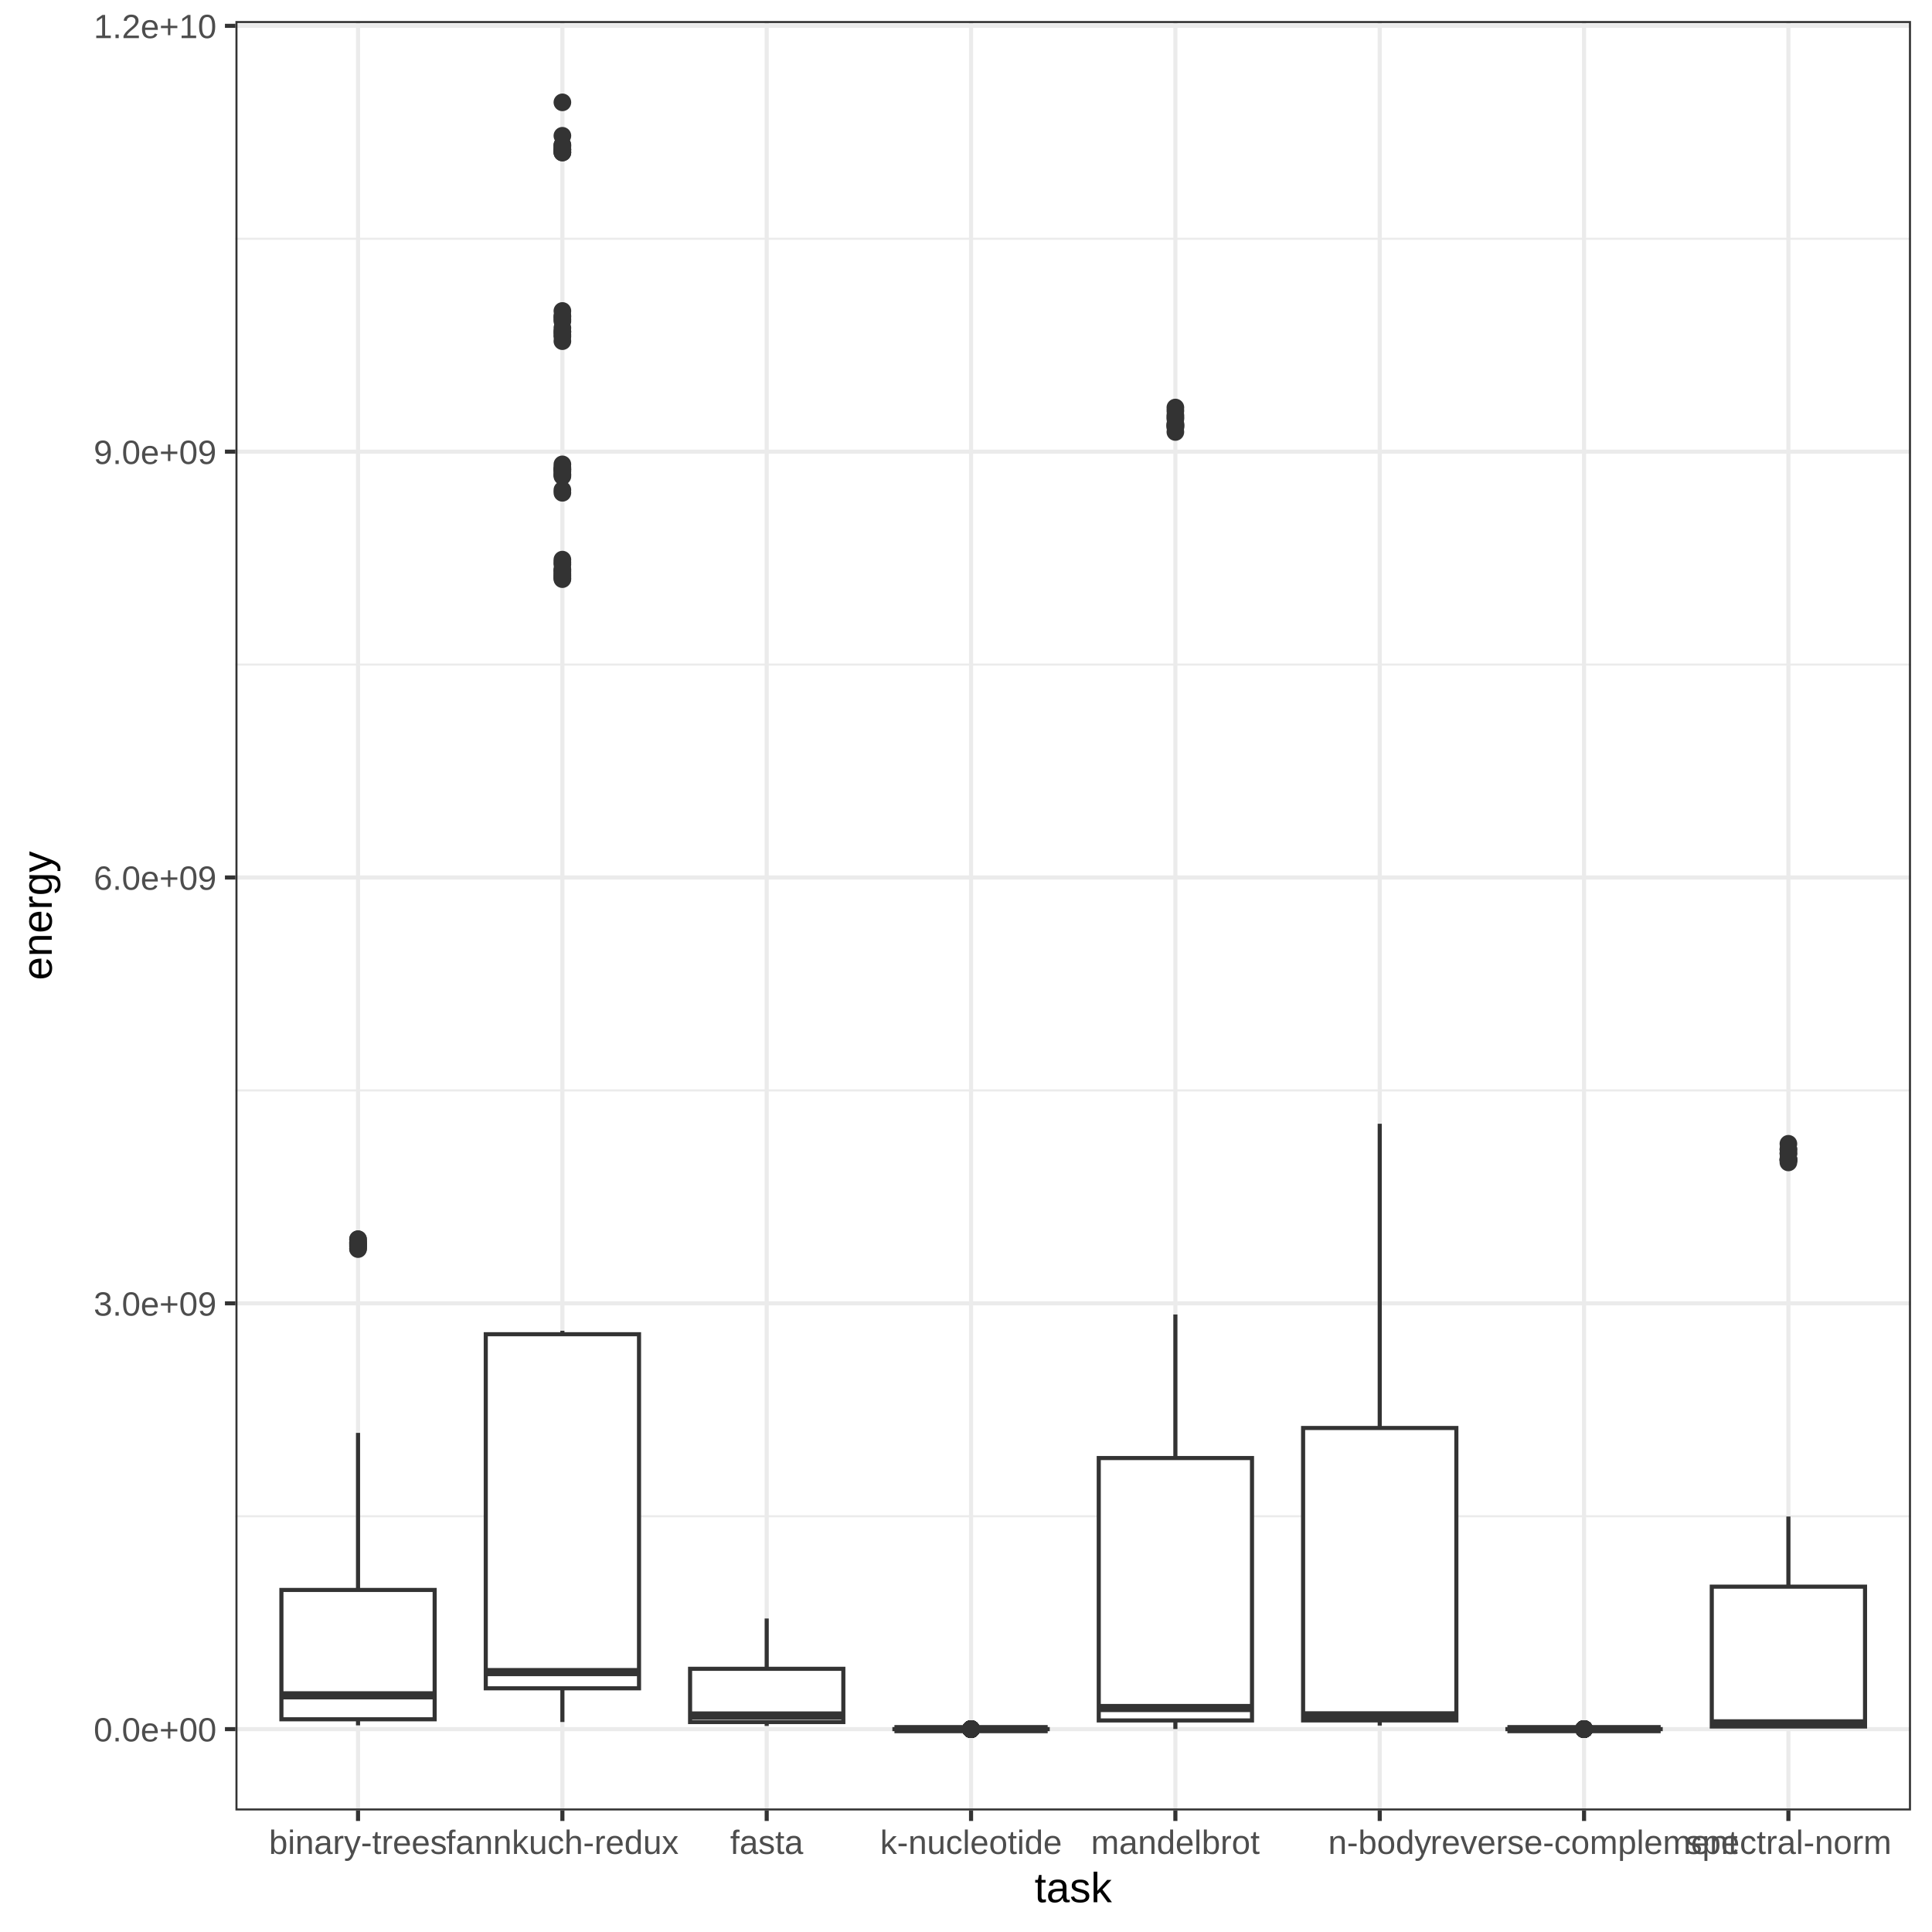
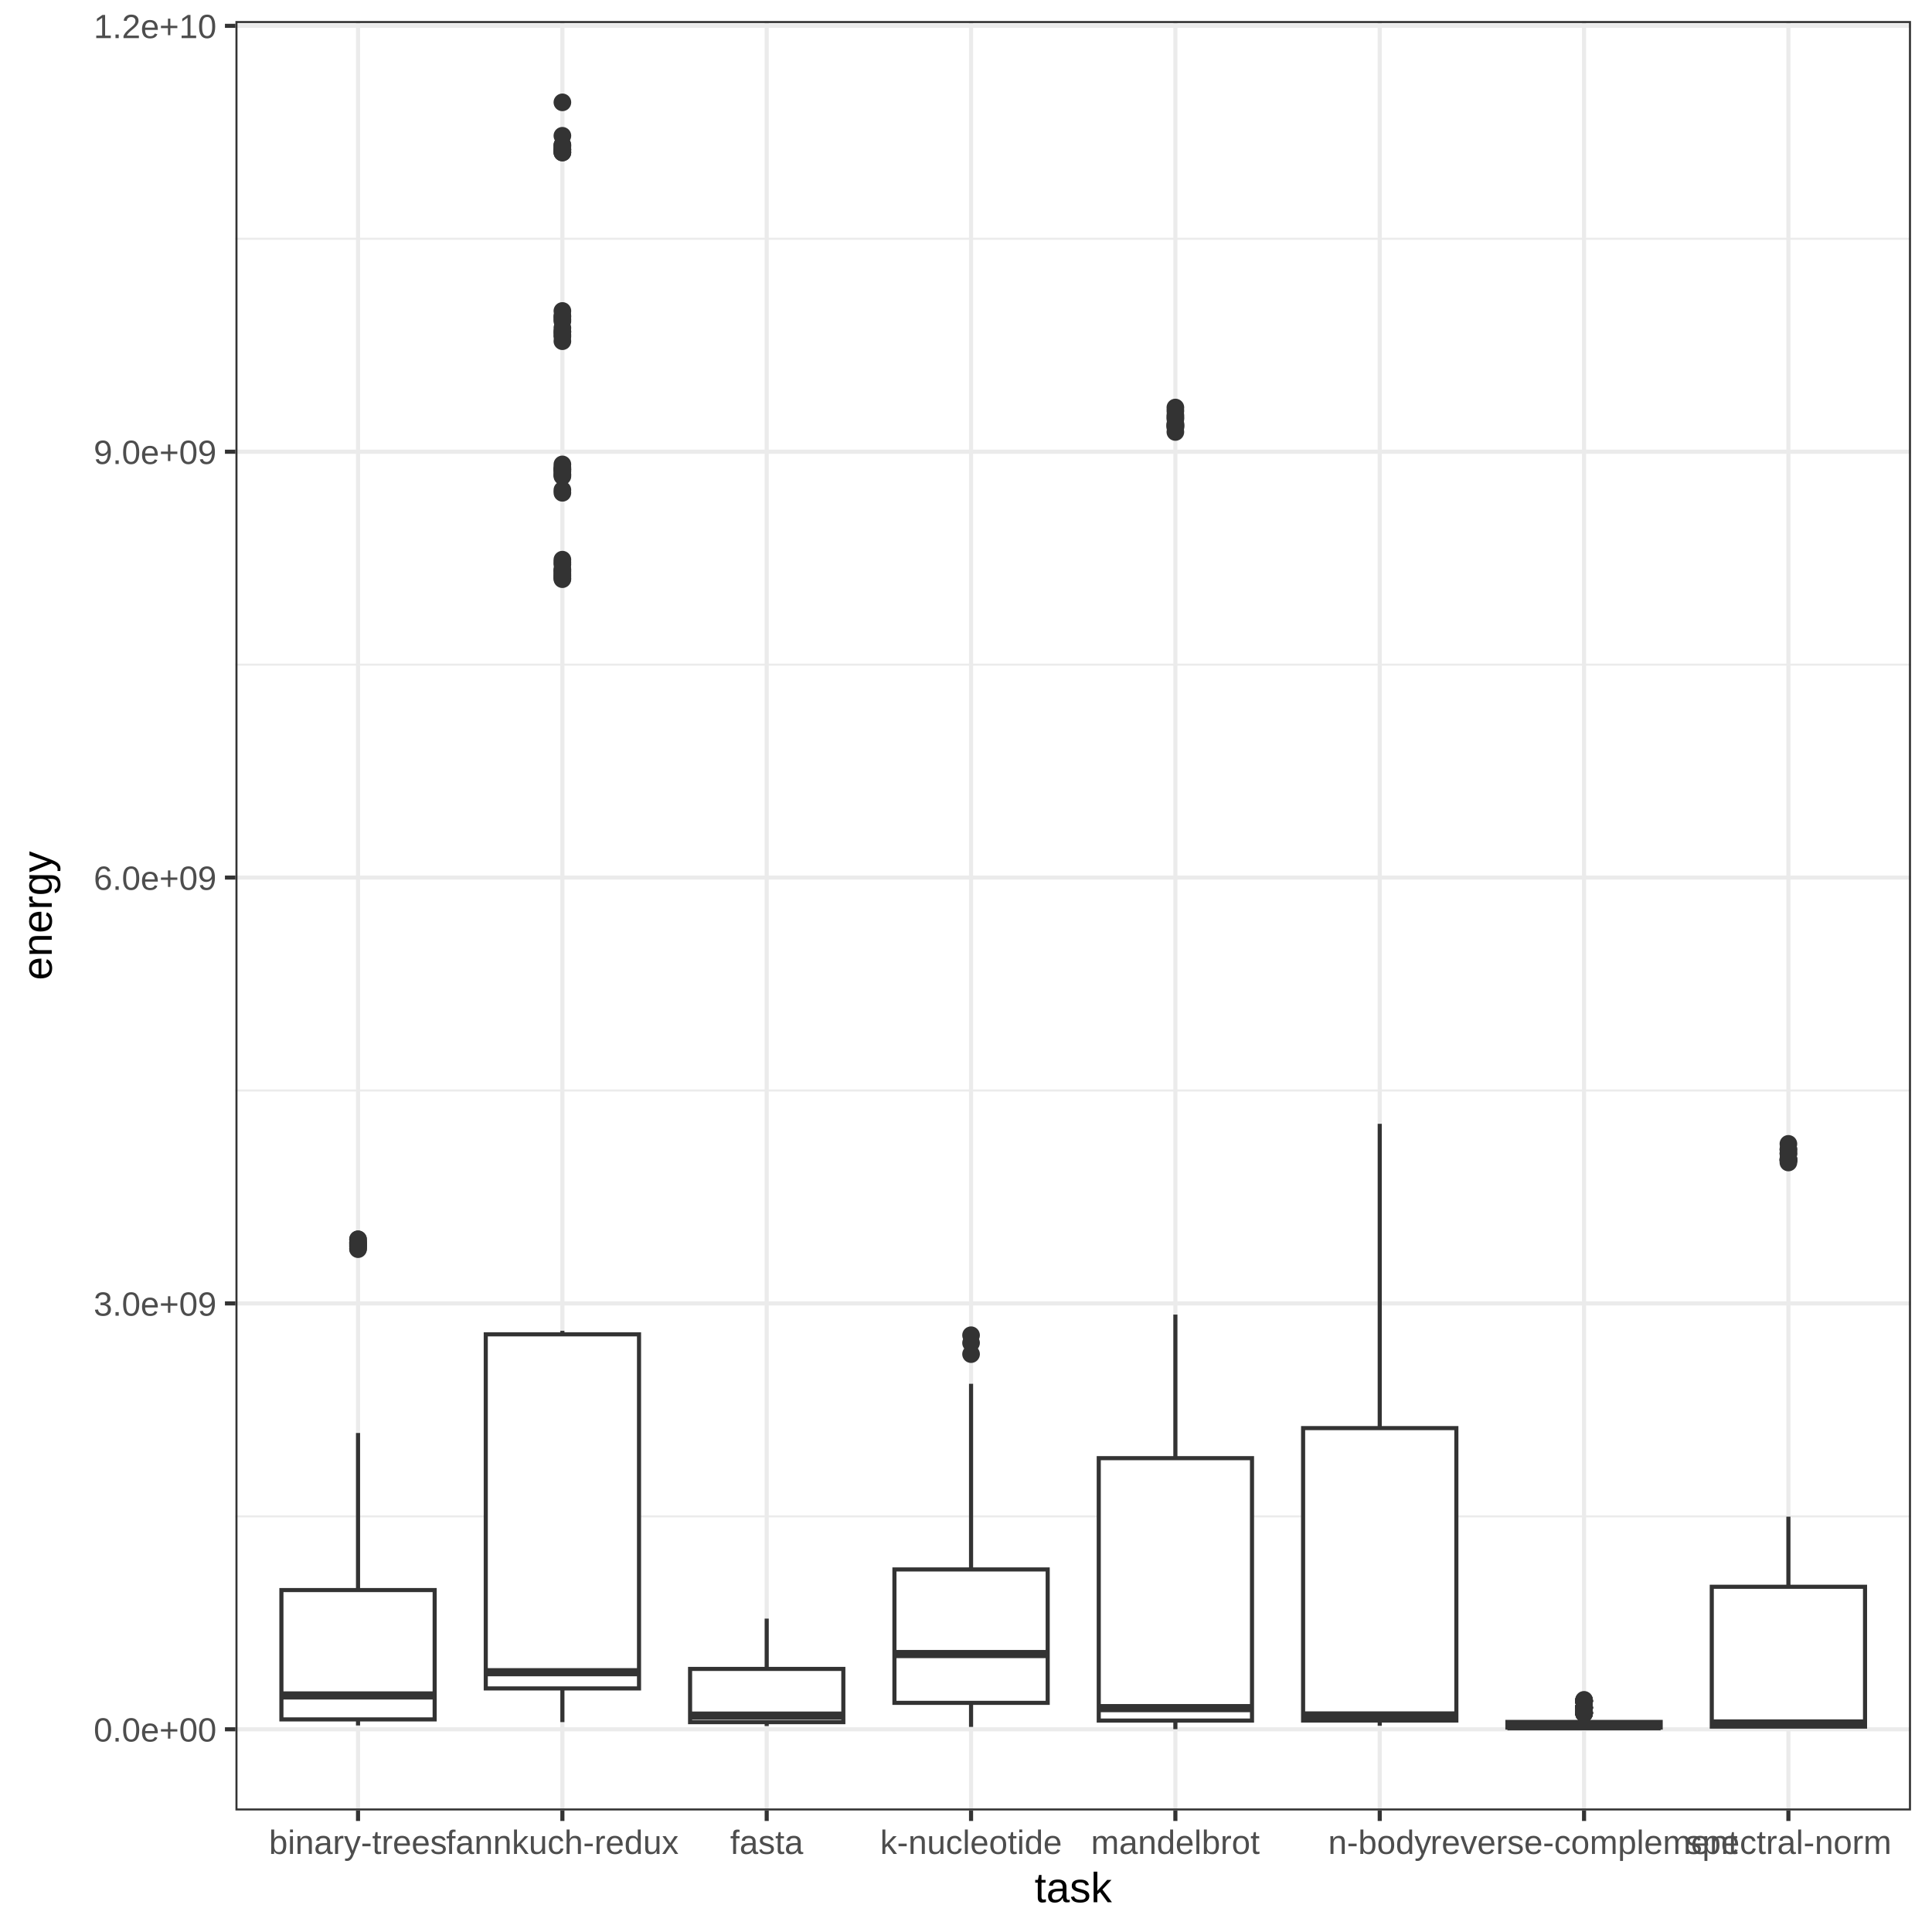
<svg xmlns="http://www.w3.org/2000/svg" class="svglite" width="504.00pt" height="504.00pt" viewBox="0 0 504.00 504.00">
  <defs>
    <style type="text/css">
    .svglite line, .svglite polyline, .svglite polygon, .svglite path, .svglite rect, .svglite circle {
      fill: none;
      stroke: #000000;
      stroke-linecap: round;
      stroke-linejoin: round;
      stroke-miterlimit: 10.00;
    }
    .svglite text {
      white-space: pre;
    }
  </style>
  </defs>
  <rect width="100%" height="100%" style="stroke: none; fill: #FFFFFF;" />
  <defs>
    <clipPath id="cpMC4wMHw1MDQuMDB8MC4wMHw1MDQuMDA=">
      <rect x="0.00" y="0.00" width="504.00" height="504.00" />
    </clipPath>
  </defs>
  <g clip-path="url(#cpMC4wMHw1MDQuMDB8MC4wMHw1MDQuMDA=)">
    <rect x="0.00" y="0.00" width="504.00" height="504.00" style="stroke-width: 1.07; stroke: #FFFFFF; fill: #FFFFFF;" />
  </g>
  <defs>
    <clipPath id="cpNjEuNDJ8NDk4LjUyfDUuNDh8NDcyLjI5">
      <rect x="61.42" y="5.48" width="437.10" height="466.82" />
    </clipPath>
  </defs>
  <g clip-path="url(#cpNjEuNDJ8NDk4LjUyfDUuNDh8NDcyLjI5)">
    <rect x="61.42" y="5.48" width="437.10" height="466.82" style="stroke-width: 1.07; stroke: none; fill: #FFFFFF;" />
-     <polyline points="61.42,395.54 498.52,395.54 " style="stroke-width: 0.53; stroke: #EBEBEB; stroke-linecap: butt;" />
-     <polyline points="61.42,284.46 498.52,284.46 " style="stroke-width: 0.53; stroke: #EBEBEB; stroke-linecap: butt;" />
-     <polyline points="61.42,173.37 498.52,173.37 " style="stroke-width: 0.53; stroke: #EBEBEB; stroke-linecap: butt;" />
+     <polyline points="61.42,395.57 498.52,395.57 " style="stroke-width: 0.53; stroke: #EBEBEB; stroke-linecap: butt;" />
+     <polyline points="61.42,284.48 498.52,284.48 " style="stroke-width: 0.53; stroke: #EBEBEB; stroke-linecap: butt;" />
+     <polyline points="61.42,173.38 498.52,173.38 " style="stroke-width: 0.53; stroke: #EBEBEB; stroke-linecap: butt;" />
    <polyline points="61.42,62.29 498.52,62.29 " style="stroke-width: 0.53; stroke: #EBEBEB; stroke-linecap: butt;" />
-     <polyline points="61.42,451.08 498.52,451.08 " style="stroke-width: 1.07; stroke: #EBEBEB; stroke-linecap: butt;" />
-     <polyline points="61.42,340.00 498.52,340.00 " style="stroke-width: 1.07; stroke: #EBEBEB; stroke-linecap: butt;" />
-     <polyline points="61.42,228.91 498.52,228.91 " style="stroke-width: 1.07; stroke: #EBEBEB; stroke-linecap: butt;" />
-     <polyline points="61.42,117.83 498.52,117.83 " style="stroke-width: 1.07; stroke: #EBEBEB; stroke-linecap: butt;" />
+     <polyline points="61.42,451.12 498.52,451.12 " style="stroke-width: 1.07; stroke: #EBEBEB; stroke-linecap: butt;" />
+     <polyline points="61.42,340.02 498.52,340.02 " style="stroke-width: 1.07; stroke: #EBEBEB; stroke-linecap: butt;" />
+     <polyline points="61.42,228.93 498.52,228.93 " style="stroke-width: 1.07; stroke: #EBEBEB; stroke-linecap: butt;" />
+     <polyline points="61.42,117.84 498.52,117.84 " style="stroke-width: 1.07; stroke: #EBEBEB; stroke-linecap: butt;" />
    <polyline points="61.42,6.74 498.52,6.74 " style="stroke-width: 1.07; stroke: #EBEBEB; stroke-linecap: butt;" />
    <polyline points="93.40,472.29 93.40,5.48 " style="stroke-width: 1.07; stroke: #EBEBEB; stroke-linecap: butt;" />
    <polyline points="146.71,472.29 146.71,5.48 " style="stroke-width: 1.07; stroke: #EBEBEB; stroke-linecap: butt;" />
    <polyline points="200.01,472.29 200.01,5.48 " style="stroke-width: 1.07; stroke: #EBEBEB; stroke-linecap: butt;" />
    <polyline points="253.32,472.29 253.32,5.48 " style="stroke-width: 1.07; stroke: #EBEBEB; stroke-linecap: butt;" />
    <polyline points="306.62,472.29 306.62,5.48 " style="stroke-width: 1.07; stroke: #EBEBEB; stroke-linecap: butt;" />
    <polyline points="359.93,472.29 359.93,5.48 " style="stroke-width: 1.07; stroke: #EBEBEB; stroke-linecap: butt;" />
    <polyline points="413.23,472.29 413.23,5.48 " style="stroke-width: 1.07; stroke: #EBEBEB; stroke-linecap: butt;" />
    <polyline points="466.54,472.29 466.54,5.48 " style="stroke-width: 1.07; stroke: #EBEBEB; stroke-linecap: butt;" />
-     <circle cx="93.40" cy="325.02" r="1.95" style="stroke-width: 0.71; stroke: #333333; fill: #333333;" />
-     <circle cx="93.40" cy="323.26" r="1.95" style="stroke-width: 0.71; stroke: #333333; fill: #333333;" />
-     <circle cx="93.40" cy="324.78" r="1.95" style="stroke-width: 0.71; stroke: #333333; fill: #333333;" />
-     <circle cx="93.40" cy="325.70" r="1.95" style="stroke-width: 0.71; stroke: #333333; fill: #333333;" />
-     <circle cx="93.40" cy="323.31" r="1.95" style="stroke-width: 0.71; stroke: #333333; fill: #333333;" />
-     <circle cx="93.40" cy="325.85" r="1.95" style="stroke-width: 0.71; stroke: #333333; fill: #333333;" />
-     <circle cx="93.40" cy="324.51" r="1.95" style="stroke-width: 0.71; stroke: #333333; fill: #333333;" />
-     <circle cx="93.40" cy="324.41" r="1.95" style="stroke-width: 0.71; stroke: #333333; fill: #333333;" />
-     <circle cx="93.40" cy="324.07" r="1.95" style="stroke-width: 0.71; stroke: #333333; fill: #333333;" />
-     <circle cx="93.40" cy="324.11" r="1.95" style="stroke-width: 0.71; stroke: #333333; fill: #333333;" />
-     <circle cx="93.40" cy="325.26" r="1.95" style="stroke-width: 0.71; stroke: #333333; fill: #333333;" />
-     <line x1="93.40" y1="414.77" x2="93.40" y2="373.79" style="stroke-width: 1.07; stroke: #333333; stroke-linecap: butt;" />
-     <line x1="93.40" y1="448.51" x2="93.40" y2="450.09" style="stroke-width: 1.07; stroke: #333333; stroke-linecap: butt;" />
-     <polygon points="73.41,414.77 73.41,448.51 113.39,448.51 113.39,414.77 73.41,414.77 " style="stroke-width: 1.07; stroke: #333333; stroke-linecap: butt; stroke-linejoin: miter; fill: #FFFFFF;" />
-     <line x1="73.41" y1="442.26" x2="113.39" y2="442.26" style="stroke-width: 2.13; stroke: #333333; stroke-linecap: butt; stroke-linejoin: miter;" />
+     <circle cx="93.40" cy="325.04" r="1.95" style="stroke-width: 0.71; stroke: #333333; fill: #333333;" />
+     <circle cx="93.40" cy="323.28" r="1.95" style="stroke-width: 0.71; stroke: #333333; fill: #333333;" />
+     <circle cx="93.40" cy="324.81" r="1.95" style="stroke-width: 0.71; stroke: #333333; fill: #333333;" />
+     <circle cx="93.40" cy="325.72" r="1.95" style="stroke-width: 0.71; stroke: #333333; fill: #333333;" />
+     <circle cx="93.40" cy="323.34" r="1.95" style="stroke-width: 0.71; stroke: #333333; fill: #333333;" />
+     <circle cx="93.40" cy="325.87" r="1.95" style="stroke-width: 0.71; stroke: #333333; fill: #333333;" />
+     <circle cx="93.40" cy="324.53" r="1.95" style="stroke-width: 0.71; stroke: #333333; fill: #333333;" />
+     <circle cx="93.40" cy="324.43" r="1.95" style="stroke-width: 0.71; stroke: #333333; fill: #333333;" />
+     <circle cx="93.40" cy="324.09" r="1.95" style="stroke-width: 0.71; stroke: #333333; fill: #333333;" />
+     <circle cx="93.40" cy="324.13" r="1.95" style="stroke-width: 0.71; stroke: #333333; fill: #333333;" />
+     <circle cx="93.40" cy="325.28" r="1.95" style="stroke-width: 0.71; stroke: #333333; fill: #333333;" />
+     <line x1="93.40" y1="414.80" x2="93.40" y2="373.82" style="stroke-width: 1.07; stroke: #333333; stroke-linecap: butt;" />
+     <line x1="93.40" y1="448.54" x2="93.40" y2="450.12" style="stroke-width: 1.07; stroke: #333333; stroke-linecap: butt;" />
+     <polygon points="73.41,414.80 73.41,448.54 113.39,448.54 113.39,414.80 73.41,414.80 " style="stroke-width: 1.07; stroke: #333333; stroke-linecap: butt; stroke-linejoin: miter; fill: #FFFFFF;" />
+     <line x1="73.41" y1="442.29" x2="113.39" y2="442.29" style="stroke-width: 2.13; stroke: #333333; stroke-linecap: butt; stroke-linejoin: miter;" />
    <circle cx="146.71" cy="37.82" r="1.95" style="stroke-width: 0.71; stroke: #333333; fill: #333333;" />
    <circle cx="146.71" cy="26.70" r="1.95" style="stroke-width: 0.71; stroke: #333333; fill: #333333;" />
    <circle cx="146.71" cy="39.65" r="1.95" style="stroke-width: 0.71; stroke: #333333; fill: #333333;" />
    <circle cx="146.71" cy="38.93" r="1.95" style="stroke-width: 0.71; stroke: #333333; fill: #333333;" />
    <circle cx="146.71" cy="37.91" r="1.95" style="stroke-width: 0.71; stroke: #333333; fill: #333333;" />
    <circle cx="146.71" cy="39.17" r="1.95" style="stroke-width: 0.71; stroke: #333333; fill: #333333;" />
    <circle cx="146.71" cy="39.76" r="1.95" style="stroke-width: 0.71; stroke: #333333; fill: #333333;" />
    <circle cx="146.71" cy="38.31" r="1.95" style="stroke-width: 0.71; stroke: #333333; fill: #333333;" />
    <circle cx="146.71" cy="39.01" r="1.95" style="stroke-width: 0.71; stroke: #333333; fill: #333333;" />
    <circle cx="146.71" cy="39.80" r="1.95" style="stroke-width: 0.71; stroke: #333333; fill: #333333;" />
    <circle cx="146.71" cy="35.42" r="1.95" style="stroke-width: 0.71; stroke: #333333; fill: #333333;" />
-     <circle cx="146.71" cy="151.08" r="1.95" style="stroke-width: 0.71; stroke: #333333; fill: #333333;" />
-     <circle cx="146.71" cy="145.99" r="1.95" style="stroke-width: 0.71; stroke: #333333; fill: #333333;" />
-     <circle cx="146.71" cy="148.49" r="1.95" style="stroke-width: 0.71; stroke: #333333; fill: #333333;" />
-     <circle cx="146.71" cy="148.76" r="1.95" style="stroke-width: 0.71; stroke: #333333; fill: #333333;" />
-     <circle cx="146.71" cy="150.05" r="1.95" style="stroke-width: 0.71; stroke: #333333; fill: #333333;" />
-     <circle cx="146.71" cy="150.39" r="1.95" style="stroke-width: 0.71; stroke: #333333; fill: #333333;" />
-     <circle cx="146.71" cy="149.15" r="1.95" style="stroke-width: 0.71; stroke: #333333; fill: #333333;" />
-     <circle cx="146.71" cy="147.22" r="1.95" style="stroke-width: 0.71; stroke: #333333; fill: #333333;" />
-     <circle cx="146.71" cy="150.83" r="1.95" style="stroke-width: 0.71; stroke: #333333; fill: #333333;" />
-     <circle cx="146.71" cy="146.68" r="1.95" style="stroke-width: 0.71; stroke: #333333; fill: #333333;" />
-     <circle cx="146.71" cy="149.66" r="1.95" style="stroke-width: 0.71; stroke: #333333; fill: #333333;" />
+     <circle cx="146.71" cy="151.09" r="1.95" style="stroke-width: 0.71; stroke: #333333; fill: #333333;" />
+     <circle cx="146.71" cy="146.00" r="1.95" style="stroke-width: 0.71; stroke: #333333; fill: #333333;" />
+     <circle cx="146.71" cy="148.50" r="1.95" style="stroke-width: 0.71; stroke: #333333; fill: #333333;" />
+     <circle cx="146.71" cy="148.77" r="1.95" style="stroke-width: 0.71; stroke: #333333; fill: #333333;" />
+     <circle cx="146.71" cy="150.06" r="1.95" style="stroke-width: 0.71; stroke: #333333; fill: #333333;" />
+     <circle cx="146.71" cy="150.40" r="1.95" style="stroke-width: 0.71; stroke: #333333; fill: #333333;" />
+     <circle cx="146.71" cy="149.16" r="1.95" style="stroke-width: 0.71; stroke: #333333; fill: #333333;" />
+     <circle cx="146.71" cy="147.23" r="1.95" style="stroke-width: 0.71; stroke: #333333; fill: #333333;" />
+     <circle cx="146.71" cy="150.84" r="1.95" style="stroke-width: 0.71; stroke: #333333; fill: #333333;" />
+     <circle cx="146.71" cy="146.69" r="1.95" style="stroke-width: 0.71; stroke: #333333; fill: #333333;" />
+     <circle cx="146.71" cy="149.67" r="1.95" style="stroke-width: 0.71; stroke: #333333; fill: #333333;" />
    <circle cx="146.71" cy="81.12" r="1.95" style="stroke-width: 0.71; stroke: #333333; fill: #333333;" />
    <circle cx="146.71" cy="83.78" r="1.95" style="stroke-width: 0.71; stroke: #333333; fill: #333333;" />
-     <circle cx="146.71" cy="89.00" r="1.95" style="stroke-width: 0.71; stroke: #333333; fill: #333333;" />
+     <circle cx="146.71" cy="89.01" r="1.95" style="stroke-width: 0.71; stroke: #333333; fill: #333333;" />
    <circle cx="146.71" cy="82.39" r="1.95" style="stroke-width: 0.71; stroke: #333333; fill: #333333;" />
-     <circle cx="146.71" cy="83.31" r="1.95" style="stroke-width: 0.71; stroke: #333333; fill: #333333;" />
-     <circle cx="146.71" cy="86.51" r="1.95" style="stroke-width: 0.71; stroke: #333333; fill: #333333;" />
-     <circle cx="146.71" cy="86.55" r="1.95" style="stroke-width: 0.71; stroke: #333333; fill: #333333;" />
+     <circle cx="146.71" cy="83.32" r="1.95" style="stroke-width: 0.71; stroke: #333333; fill: #333333;" />
+     <circle cx="146.71" cy="86.52" r="1.95" style="stroke-width: 0.71; stroke: #333333; fill: #333333;" />
+     <circle cx="146.71" cy="86.56" r="1.95" style="stroke-width: 0.71; stroke: #333333; fill: #333333;" />
    <circle cx="146.71" cy="85.54" r="1.95" style="stroke-width: 0.71; stroke: #333333; fill: #333333;" />
    <circle cx="146.71" cy="87.79" r="1.95" style="stroke-width: 0.71; stroke: #333333; fill: #333333;" />
    <circle cx="146.71" cy="82.66" r="1.95" style="stroke-width: 0.71; stroke: #333333; fill: #333333;" />
-     <circle cx="146.71" cy="87.35" r="1.95" style="stroke-width: 0.71; stroke: #333333; fill: #333333;" />
+     <circle cx="146.71" cy="87.36" r="1.95" style="stroke-width: 0.71; stroke: #333333; fill: #333333;" />
    <circle cx="146.71" cy="122.36" r="1.95" style="stroke-width: 0.71; stroke: #333333; fill: #333333;" />
-     <circle cx="146.71" cy="121.14" r="1.95" style="stroke-width: 0.71; stroke: #333333; fill: #333333;" />
-     <circle cx="146.71" cy="127.81" r="1.95" style="stroke-width: 0.71; stroke: #333333; fill: #333333;" />
-     <circle cx="146.71" cy="124.23" r="1.95" style="stroke-width: 0.71; stroke: #333333; fill: #333333;" />
+     <circle cx="146.71" cy="121.15" r="1.95" style="stroke-width: 0.71; stroke: #333333; fill: #333333;" />
+     <circle cx="146.71" cy="127.82" r="1.95" style="stroke-width: 0.71; stroke: #333333; fill: #333333;" />
+     <circle cx="146.71" cy="124.24" r="1.95" style="stroke-width: 0.71; stroke: #333333; fill: #333333;" />
    <circle cx="146.71" cy="122.42" r="1.95" style="stroke-width: 0.71; stroke: #333333; fill: #333333;" />
-     <circle cx="146.71" cy="123.69" r="1.95" style="stroke-width: 0.71; stroke: #333333; fill: #333333;" />
-     <circle cx="146.71" cy="123.06" r="1.95" style="stroke-width: 0.71; stroke: #333333; fill: #333333;" />
+     <circle cx="146.71" cy="123.70" r="1.95" style="stroke-width: 0.71; stroke: #333333; fill: #333333;" />
+     <circle cx="146.71" cy="123.07" r="1.95" style="stroke-width: 0.71; stroke: #333333; fill: #333333;" />
    <circle cx="146.71" cy="122.66" r="1.95" style="stroke-width: 0.71; stroke: #333333; fill: #333333;" />
-     <circle cx="146.71" cy="123.92" r="1.95" style="stroke-width: 0.71; stroke: #333333; fill: #333333;" />
+     <circle cx="146.71" cy="123.93" r="1.95" style="stroke-width: 0.71; stroke: #333333; fill: #333333;" />
    <circle cx="146.71" cy="128.56" r="1.95" style="stroke-width: 0.71; stroke: #333333; fill: #333333;" />
-     <circle cx="146.71" cy="121.93" r="1.95" style="stroke-width: 0.71; stroke: #333333; fill: #333333;" />
-     <line x1="146.71" y1="348.06" x2="146.71" y2="347.15" style="stroke-width: 1.07; stroke: #333333; stroke-linecap: butt;" />
-     <line x1="146.71" y1="440.43" x2="146.71" y2="449.22" style="stroke-width: 1.07; stroke: #333333; stroke-linecap: butt;" />
-     <polygon points="126.72,348.06 126.72,440.43 166.70,440.43 166.70,348.06 126.72,348.06 " style="stroke-width: 1.07; stroke: #333333; stroke-linecap: butt; stroke-linejoin: miter; fill: #FFFFFF;" />
-     <line x1="126.72" y1="436.20" x2="166.70" y2="436.20" style="stroke-width: 2.13; stroke: #333333; stroke-linecap: butt; stroke-linejoin: miter;" />
-     <line x1="200.01" y1="435.34" x2="200.01" y2="422.22" style="stroke-width: 1.07; stroke: #333333; stroke-linecap: butt;" />
-     <line x1="200.01" y1="449.23" x2="200.01" y2="450.24" style="stroke-width: 1.07; stroke: #333333; stroke-linecap: butt;" />
-     <polygon points="180.02,435.34 180.02,449.23 220.00,449.23 220.00,435.34 180.02,435.34 " style="stroke-width: 1.07; stroke: #333333; stroke-linecap: butt; stroke-linejoin: miter; fill: #FFFFFF;" />
-     <line x1="180.02" y1="447.52" x2="220.00" y2="447.52" style="stroke-width: 2.13; stroke: #333333; stroke-linecap: butt; stroke-linejoin: miter;" />
-     <circle cx="253.32" cy="451.07" r="1.95" style="stroke-width: 0.71; stroke: #333333; fill: #333333;" />
-     <circle cx="253.32" cy="451.07" r="1.95" style="stroke-width: 0.71; stroke: #333333; fill: #333333;" />
-     <circle cx="253.32" cy="451.07" r="1.95" style="stroke-width: 0.71; stroke: #333333; fill: #333333;" />
-     <circle cx="253.32" cy="451.07" r="1.95" style="stroke-width: 0.71; stroke: #333333; fill: #333333;" />
-     <circle cx="253.32" cy="451.07" r="1.95" style="stroke-width: 0.71; stroke: #333333; fill: #333333;" />
-     <circle cx="253.32" cy="451.07" r="1.95" style="stroke-width: 0.71; stroke: #333333; fill: #333333;" />
-     <circle cx="253.32" cy="451.07" r="1.95" style="stroke-width: 0.71; stroke: #333333; fill: #333333;" />
-     <circle cx="253.32" cy="451.07" r="1.95" style="stroke-width: 0.71; stroke: #333333; fill: #333333;" />
-     <circle cx="253.32" cy="451.07" r="1.95" style="stroke-width: 0.71; stroke: #333333; fill: #333333;" />
-     <circle cx="253.32" cy="451.07" r="1.95" style="stroke-width: 0.71; stroke: #333333; fill: #333333;" />
-     <circle cx="253.32" cy="451.07" r="1.95" style="stroke-width: 0.71; stroke: #333333; fill: #333333;" />
-     <circle cx="253.32" cy="451.07" r="1.95" style="stroke-width: 0.71; stroke: #333333; fill: #333333;" />
-     <circle cx="253.32" cy="451.07" r="1.95" style="stroke-width: 0.71; stroke: #333333; fill: #333333;" />
-     <circle cx="253.32" cy="451.07" r="1.95" style="stroke-width: 0.71; stroke: #333333; fill: #333333;" />
-     <circle cx="253.32" cy="451.07" r="1.95" style="stroke-width: 0.71; stroke: #333333; fill: #333333;" />
-     <circle cx="253.32" cy="451.07" r="1.95" style="stroke-width: 0.71; stroke: #333333; fill: #333333;" />
-     <circle cx="253.32" cy="451.07" r="1.95" style="stroke-width: 0.71; stroke: #333333; fill: #333333;" />
-     <circle cx="253.32" cy="451.07" r="1.95" style="stroke-width: 0.71; stroke: #333333; fill: #333333;" />
-     <circle cx="253.32" cy="451.07" r="1.95" style="stroke-width: 0.71; stroke: #333333; fill: #333333;" />
-     <circle cx="253.32" cy="451.07" r="1.95" style="stroke-width: 0.71; stroke: #333333; fill: #333333;" />
-     <circle cx="253.32" cy="451.07" r="1.95" style="stroke-width: 0.71; stroke: #333333; fill: #333333;" />
-     <circle cx="253.32" cy="451.07" r="1.95" style="stroke-width: 0.71; stroke: #333333; fill: #333333;" />
-     <circle cx="253.32" cy="451.07" r="1.95" style="stroke-width: 0.71; stroke: #333333; fill: #333333;" />
-     <circle cx="253.32" cy="451.07" r="1.95" style="stroke-width: 0.71; stroke: #333333; fill: #333333;" />
-     <circle cx="253.32" cy="451.07" r="1.95" style="stroke-width: 0.71; stroke: #333333; fill: #333333;" />
-     <circle cx="253.32" cy="451.07" r="1.95" style="stroke-width: 0.71; stroke: #333333; fill: #333333;" />
-     <circle cx="253.32" cy="451.07" r="1.95" style="stroke-width: 0.71; stroke: #333333; fill: #333333;" />
-     <circle cx="253.32" cy="451.07" r="1.95" style="stroke-width: 0.71; stroke: #333333; fill: #333333;" />
-     <line x1="253.32" y1="451.07" x2="253.32" y2="451.07" style="stroke-width: 1.07; stroke: #333333; stroke-linecap: butt;" />
-     <line x1="253.32" y1="451.08" x2="253.32" y2="451.08" style="stroke-width: 1.07; stroke: #333333; stroke-linecap: butt;" />
-     <polygon points="233.33,451.07 233.33,451.08 273.31,451.08 273.31,451.07 233.33,451.07 " style="stroke-width: 1.07; stroke: #333333; stroke-linecap: butt; stroke-linejoin: miter; fill: #FFFFFF;" />
-     <line x1="233.33" y1="451.08" x2="273.31" y2="451.08" style="stroke-width: 2.13; stroke: #333333; stroke-linecap: butt; stroke-linejoin: miter;" />
-     <circle cx="306.62" cy="111.50" r="1.95" style="stroke-width: 0.71; stroke: #333333; fill: #333333;" />
-     <circle cx="306.62" cy="109.29" r="1.95" style="stroke-width: 0.71; stroke: #333333; fill: #333333;" />
+     <circle cx="146.71" cy="121.94" r="1.95" style="stroke-width: 0.71; stroke: #333333; fill: #333333;" />
+     <line x1="146.71" y1="348.09" x2="146.71" y2="347.17" style="stroke-width: 1.07; stroke: #333333; stroke-linecap: butt;" />
+     <line x1="146.71" y1="440.46" x2="146.71" y2="449.25" style="stroke-width: 1.07; stroke: #333333; stroke-linecap: butt;" />
+     <polygon points="126.72,348.09 126.72,440.46 166.70,440.46 166.70,348.09 126.72,348.09 " style="stroke-width: 1.07; stroke: #333333; stroke-linecap: butt; stroke-linejoin: miter; fill: #FFFFFF;" />
+     <line x1="126.72" y1="436.23" x2="166.70" y2="436.23" style="stroke-width: 2.13; stroke: #333333; stroke-linecap: butt; stroke-linejoin: miter;" />
+     <line x1="200.01" y1="435.37" x2="200.01" y2="422.25" style="stroke-width: 1.07; stroke: #333333; stroke-linecap: butt;" />
+     <line x1="200.01" y1="449.26" x2="200.01" y2="450.27" style="stroke-width: 1.07; stroke: #333333; stroke-linecap: butt;" />
+     <polygon points="180.02,435.37 180.02,449.26 220.00,449.26 220.00,435.37 180.02,435.37 " style="stroke-width: 1.07; stroke: #333333; stroke-linecap: butt; stroke-linejoin: miter; fill: #FFFFFF;" />
+     <line x1="180.02" y1="447.55" x2="220.00" y2="447.55" style="stroke-width: 2.13; stroke: #333333; stroke-linecap: butt; stroke-linejoin: miter;" />
+     <circle cx="253.32" cy="353.25" r="1.95" style="stroke-width: 0.71; stroke: #333333; fill: #333333;" />
+     <circle cx="253.32" cy="350.33" r="1.95" style="stroke-width: 0.71; stroke: #333333; fill: #333333;" />
+     <circle cx="253.32" cy="348.32" r="1.95" style="stroke-width: 0.71; stroke: #333333; fill: #333333;" />
+     <line x1="253.32" y1="409.42" x2="253.32" y2="360.98" style="stroke-width: 1.07; stroke: #333333; stroke-linecap: butt;" />
+     <line x1="253.32" y1="444.22" x2="253.32" y2="450.49" style="stroke-width: 1.07; stroke: #333333; stroke-linecap: butt;" />
+     <polygon points="233.33,409.42 233.33,444.22 273.31,444.22 273.31,409.42 233.33,409.42 " style="stroke-width: 1.07; stroke: #333333; stroke-linecap: butt; stroke-linejoin: miter; fill: #FFFFFF;" />
+     <line x1="233.33" y1="431.49" x2="273.31" y2="431.49" style="stroke-width: 2.13; stroke: #333333; stroke-linecap: butt; stroke-linejoin: miter;" />
+     <circle cx="306.62" cy="111.51" r="1.95" style="stroke-width: 0.71; stroke: #333333; fill: #333333;" />
+     <circle cx="306.62" cy="109.30" r="1.95" style="stroke-width: 0.71; stroke: #333333; fill: #333333;" />
    <circle cx="306.62" cy="110.96" r="1.95" style="stroke-width: 0.71; stroke: #333333; fill: #333333;" />
-     <circle cx="306.62" cy="108.82" r="1.95" style="stroke-width: 0.71; stroke: #333333; fill: #333333;" />
-     <circle cx="306.62" cy="107.18" r="1.95" style="stroke-width: 0.71; stroke: #333333; fill: #333333;" />
+     <circle cx="306.62" cy="108.83" r="1.95" style="stroke-width: 0.71; stroke: #333333; fill: #333333;" />
+     <circle cx="306.62" cy="107.19" r="1.95" style="stroke-width: 0.71; stroke: #333333; fill: #333333;" />
    <circle cx="306.62" cy="106.31" r="1.95" style="stroke-width: 0.71; stroke: #333333; fill: #333333;" />
-     <circle cx="306.62" cy="108.27" r="1.95" style="stroke-width: 0.71; stroke: #333333; fill: #333333;" />
-     <circle cx="306.62" cy="110.84" r="1.95" style="stroke-width: 0.71; stroke: #333333; fill: #333333;" />
+     <circle cx="306.62" cy="108.28" r="1.95" style="stroke-width: 0.71; stroke: #333333; fill: #333333;" />
+     <circle cx="306.62" cy="110.85" r="1.95" style="stroke-width: 0.71; stroke: #333333; fill: #333333;" />
    <circle cx="306.62" cy="112.69" r="1.95" style="stroke-width: 0.71; stroke: #333333; fill: #333333;" />
    <circle cx="306.62" cy="110.53" r="1.95" style="stroke-width: 0.71; stroke: #333333; fill: #333333;" />
-     <circle cx="306.62" cy="111.29" r="1.95" style="stroke-width: 0.71; stroke: #333333; fill: #333333;" />
-     <line x1="306.62" y1="380.36" x2="306.62" y2="342.91" style="stroke-width: 1.07; stroke: #333333; stroke-linecap: butt;" />
-     <line x1="306.62" y1="448.81" x2="306.62" y2="451.04" style="stroke-width: 1.07; stroke: #333333; stroke-linecap: butt;" />
-     <polygon points="286.63,380.36 286.63,448.81 326.61,448.81 326.61,380.36 286.63,380.36 " style="stroke-width: 1.07; stroke: #333333; stroke-linecap: butt; stroke-linejoin: miter; fill: #FFFFFF;" />
-     <line x1="286.63" y1="445.57" x2="326.61" y2="445.57" style="stroke-width: 2.13; stroke: #333333; stroke-linecap: butt; stroke-linejoin: miter;" />
-     <line x1="359.93" y1="372.52" x2="359.93" y2="293.15" style="stroke-width: 1.07; stroke: #333333; stroke-linecap: butt;" />
-     <line x1="359.93" y1="448.80" x2="359.93" y2="450.14" style="stroke-width: 1.07; stroke: #333333; stroke-linecap: butt;" />
-     <polygon points="339.94,372.52 339.94,448.80 379.92,448.80 379.92,372.52 339.94,372.52 " style="stroke-width: 1.07; stroke: #333333; stroke-linecap: butt; stroke-linejoin: miter; fill: #FFFFFF;" />
-     <line x1="339.94" y1="447.48" x2="379.92" y2="447.48" style="stroke-width: 2.13; stroke: #333333; stroke-linecap: butt; stroke-linejoin: miter;" />
-     <circle cx="413.23" cy="451.07" r="1.95" style="stroke-width: 0.71; stroke: #333333; fill: #333333;" />
-     <circle cx="413.23" cy="451.07" r="1.95" style="stroke-width: 0.71; stroke: #333333; fill: #333333;" />
-     <circle cx="413.23" cy="451.07" r="1.95" style="stroke-width: 0.71; stroke: #333333; fill: #333333;" />
-     <circle cx="413.23" cy="451.07" r="1.95" style="stroke-width: 0.71; stroke: #333333; fill: #333333;" />
-     <circle cx="413.23" cy="451.07" r="1.95" style="stroke-width: 0.71; stroke: #333333; fill: #333333;" />
-     <circle cx="413.23" cy="451.07" r="1.95" style="stroke-width: 0.71; stroke: #333333; fill: #333333;" />
-     <circle cx="413.23" cy="451.07" r="1.95" style="stroke-width: 0.71; stroke: #333333; fill: #333333;" />
-     <circle cx="413.23" cy="451.07" r="1.95" style="stroke-width: 0.71; stroke: #333333; fill: #333333;" />
-     <circle cx="413.23" cy="451.07" r="1.95" style="stroke-width: 0.71; stroke: #333333; fill: #333333;" />
-     <circle cx="413.23" cy="451.07" r="1.95" style="stroke-width: 0.71; stroke: #333333; fill: #333333;" />
-     <circle cx="413.23" cy="451.07" r="1.95" style="stroke-width: 0.71; stroke: #333333; fill: #333333;" />
-     <circle cx="413.23" cy="451.07" r="1.95" style="stroke-width: 0.71; stroke: #333333; fill: #333333;" />
-     <circle cx="413.23" cy="451.07" r="1.95" style="stroke-width: 0.71; stroke: #333333; fill: #333333;" />
-     <circle cx="413.23" cy="451.07" r="1.95" style="stroke-width: 0.71; stroke: #333333; fill: #333333;" />
-     <circle cx="413.23" cy="451.07" r="1.95" style="stroke-width: 0.71; stroke: #333333; fill: #333333;" />
-     <circle cx="413.23" cy="451.07" r="1.95" style="stroke-width: 0.71; stroke: #333333; fill: #333333;" />
-     <circle cx="413.23" cy="451.07" r="1.95" style="stroke-width: 0.71; stroke: #333333; fill: #333333;" />
-     <circle cx="413.23" cy="451.07" r="1.95" style="stroke-width: 0.71; stroke: #333333; fill: #333333;" />
-     <circle cx="413.23" cy="451.07" r="1.95" style="stroke-width: 0.71; stroke: #333333; fill: #333333;" />
-     <circle cx="413.23" cy="451.07" r="1.95" style="stroke-width: 0.71; stroke: #333333; fill: #333333;" />
-     <circle cx="413.23" cy="451.07" r="1.95" style="stroke-width: 0.71; stroke: #333333; fill: #333333;" />
-     <line x1="413.23" y1="451.07" x2="413.23" y2="451.07" style="stroke-width: 1.07; stroke: #333333; stroke-linecap: butt;" />
-     <line x1="413.23" y1="451.08" x2="413.23" y2="451.08" style="stroke-width: 1.07; stroke: #333333; stroke-linecap: butt;" />
-     <polygon points="393.24,451.07 393.24,451.08 433.22,451.08 433.22,451.07 393.24,451.07 " style="stroke-width: 1.07; stroke: #333333; stroke-linecap: butt; stroke-linejoin: miter; fill: #FFFFFF;" />
-     <line x1="393.24" y1="451.08" x2="433.22" y2="451.08" style="stroke-width: 2.13; stroke: #333333; stroke-linecap: butt; stroke-linejoin: miter;" />
-     <circle cx="466.54" cy="302.66" r="1.95" style="stroke-width: 0.71; stroke: #333333; fill: #333333;" />
-     <circle cx="466.54" cy="303.24" r="1.95" style="stroke-width: 0.71; stroke: #333333; fill: #333333;" />
-     <circle cx="466.54" cy="299.87" r="1.95" style="stroke-width: 0.71; stroke: #333333; fill: #333333;" />
-     <circle cx="466.54" cy="302.59" r="1.95" style="stroke-width: 0.71; stroke: #333333; fill: #333333;" />
-     <circle cx="466.54" cy="302.69" r="1.95" style="stroke-width: 0.71; stroke: #333333; fill: #333333;" />
-     <circle cx="466.54" cy="300.84" r="1.95" style="stroke-width: 0.71; stroke: #333333; fill: #333333;" />
-     <circle cx="466.54" cy="298.38" r="1.95" style="stroke-width: 0.71; stroke: #333333; fill: #333333;" />
-     <circle cx="466.54" cy="302.33" r="1.95" style="stroke-width: 0.71; stroke: #333333; fill: #333333;" />
-     <circle cx="466.54" cy="299.80" r="1.95" style="stroke-width: 0.71; stroke: #333333; fill: #333333;" />
-     <circle cx="466.54" cy="300.95" r="1.95" style="stroke-width: 0.71; stroke: #333333; fill: #333333;" />
-     <circle cx="466.54" cy="302.37" r="1.95" style="stroke-width: 0.71; stroke: #333333; fill: #333333;" />
-     <line x1="466.54" y1="413.91" x2="466.54" y2="395.61" style="stroke-width: 1.07; stroke: #333333; stroke-linecap: butt;" />
-     <line x1="466.54" y1="450.39" x2="466.54" y2="450.62" style="stroke-width: 1.07; stroke: #333333; stroke-linecap: butt;" />
-     <polygon points="446.55,413.91 446.55,450.39 486.53,450.39 486.53,413.91 446.55,413.91 " style="stroke-width: 1.07; stroke: #333333; stroke-linecap: butt; stroke-linejoin: miter; fill: #FFFFFF;" />
-     <line x1="446.55" y1="449.57" x2="486.53" y2="449.57" style="stroke-width: 2.13; stroke: #333333; stroke-linecap: butt; stroke-linejoin: miter;" />
+     <circle cx="306.62" cy="111.30" r="1.95" style="stroke-width: 0.71; stroke: #333333; fill: #333333;" />
+     <line x1="306.62" y1="380.39" x2="306.62" y2="342.93" style="stroke-width: 1.07; stroke: #333333; stroke-linecap: butt;" />
+     <line x1="306.62" y1="448.84" x2="306.62" y2="451.08" style="stroke-width: 1.07; stroke: #333333; stroke-linecap: butt;" />
+     <polygon points="286.63,380.39 286.63,448.84 326.61,448.84 326.61,380.39 286.63,380.39 " style="stroke-width: 1.07; stroke: #333333; stroke-linecap: butt; stroke-linejoin: miter; fill: #FFFFFF;" />
+     <line x1="286.63" y1="445.60" x2="326.61" y2="445.60" style="stroke-width: 2.13; stroke: #333333; stroke-linecap: butt; stroke-linejoin: miter;" />
+     <line x1="359.93" y1="372.55" x2="359.93" y2="293.17" style="stroke-width: 1.07; stroke: #333333; stroke-linecap: butt;" />
+     <line x1="359.93" y1="448.83" x2="359.93" y2="450.18" style="stroke-width: 1.07; stroke: #333333; stroke-linecap: butt;" />
+     <polygon points="339.94,372.55 339.94,448.83 379.92,448.83 379.92,372.55 339.94,372.55 " style="stroke-width: 1.07; stroke: #333333; stroke-linecap: butt; stroke-linejoin: miter; fill: #FFFFFF;" />
+     <line x1="339.94" y1="447.51" x2="379.92" y2="447.51" style="stroke-width: 2.13; stroke: #333333; stroke-linecap: butt; stroke-linejoin: miter;" />
+     <circle cx="413.23" cy="446.98" r="1.95" style="stroke-width: 0.71; stroke: #333333; fill: #333333;" />
+     <circle cx="413.23" cy="446.85" r="1.95" style="stroke-width: 0.71; stroke: #333333; fill: #333333;" />
+     <circle cx="413.23" cy="446.92" r="1.95" style="stroke-width: 0.71; stroke: #333333; fill: #333333;" />
+     <circle cx="413.23" cy="446.90" r="1.95" style="stroke-width: 0.71; stroke: #333333; fill: #333333;" />
+     <circle cx="413.23" cy="446.95" r="1.95" style="stroke-width: 0.71; stroke: #333333; fill: #333333;" />
+     <circle cx="413.23" cy="446.97" r="1.95" style="stroke-width: 0.71; stroke: #333333; fill: #333333;" />
+     <circle cx="413.23" cy="443.73" r="1.95" style="stroke-width: 0.71; stroke: #333333; fill: #333333;" />
+     <circle cx="413.23" cy="443.84" r="1.95" style="stroke-width: 0.71; stroke: #333333; fill: #333333;" />
+     <circle cx="413.23" cy="443.75" r="1.95" style="stroke-width: 0.71; stroke: #333333; fill: #333333;" />
+     <circle cx="413.23" cy="443.80" r="1.95" style="stroke-width: 0.71; stroke: #333333; fill: #333333;" />
+     <circle cx="413.23" cy="443.75" r="1.95" style="stroke-width: 0.71; stroke: #333333; fill: #333333;" />
+     <circle cx="413.23" cy="443.78" r="1.95" style="stroke-width: 0.71; stroke: #333333; fill: #333333;" />
+     <circle cx="413.23" cy="443.44" r="1.95" style="stroke-width: 0.71; stroke: #333333; fill: #333333;" />
+     <circle cx="413.23" cy="443.79" r="1.95" style="stroke-width: 0.71; stroke: #333333; fill: #333333;" />
+     <circle cx="413.23" cy="443.76" r="1.95" style="stroke-width: 0.71; stroke: #333333; fill: #333333;" />
+     <circle cx="413.23" cy="443.59" r="1.95" style="stroke-width: 0.71; stroke: #333333; fill: #333333;" />
+     <circle cx="413.23" cy="443.70" r="1.95" style="stroke-width: 0.71; stroke: #333333; fill: #333333;" />
+     <circle cx="413.23" cy="446.84" r="1.95" style="stroke-width: 0.71; stroke: #333333; fill: #333333;" />
+     <circle cx="413.23" cy="446.68" r="1.95" style="stroke-width: 0.71; stroke: #333333; fill: #333333;" />
+     <circle cx="413.23" cy="446.84" r="1.95" style="stroke-width: 0.71; stroke: #333333; fill: #333333;" />
+     <circle cx="413.23" cy="446.76" r="1.95" style="stroke-width: 0.71; stroke: #333333; fill: #333333;" />
+     <circle cx="413.23" cy="446.74" r="1.95" style="stroke-width: 0.71; stroke: #333333; fill: #333333;" />
+     <circle cx="413.23" cy="446.76" r="1.95" style="stroke-width: 0.71; stroke: #333333; fill: #333333;" />
+     <circle cx="413.23" cy="445.57" r="1.95" style="stroke-width: 0.71; stroke: #333333; fill: #333333;" />
+     <circle cx="413.23" cy="445.55" r="1.95" style="stroke-width: 0.71; stroke: #333333; fill: #333333;" />
+     <circle cx="413.23" cy="445.44" r="1.95" style="stroke-width: 0.71; stroke: #333333; fill: #333333;" />
+     <circle cx="413.23" cy="445.42" r="1.95" style="stroke-width: 0.71; stroke: #333333; fill: #333333;" />
+     <circle cx="413.23" cy="445.50" r="1.95" style="stroke-width: 0.71; stroke: #333333; fill: #333333;" />
+     <circle cx="413.23" cy="445.58" r="1.95" style="stroke-width: 0.71; stroke: #333333; fill: #333333;" />
+     <circle cx="413.23" cy="445.56" r="1.95" style="stroke-width: 0.71; stroke: #333333; fill: #333333;" />
+     <circle cx="413.23" cy="445.42" r="1.95" style="stroke-width: 0.71; stroke: #333333; fill: #333333;" />
+     <circle cx="413.23" cy="445.47" r="1.95" style="stroke-width: 0.71; stroke: #333333; fill: #333333;" />
+     <circle cx="413.23" cy="445.41" r="1.95" style="stroke-width: 0.71; stroke: #333333; fill: #333333;" />
+     <circle cx="413.23" cy="445.39" r="1.95" style="stroke-width: 0.71; stroke: #333333; fill: #333333;" />
+     <line x1="413.23" y1="449.20" x2="413.23" y2="446.99" style="stroke-width: 1.07; stroke: #333333; stroke-linecap: butt;" />
+     <line x1="413.23" y1="450.68" x2="413.23" y2="450.96" style="stroke-width: 1.07; stroke: #333333; stroke-linecap: butt;" />
+     <polygon points="393.24,449.20 393.24,450.68 433.22,450.68 433.22,449.20 393.24,449.20 " style="stroke-width: 1.07; stroke: #333333; stroke-linecap: butt; stroke-linejoin: miter; fill: #FFFFFF;" />
+     <line x1="393.24" y1="450.33" x2="433.22" y2="450.33" style="stroke-width: 2.13; stroke: #333333; stroke-linecap: butt; stroke-linejoin: miter;" />
+     <circle cx="466.54" cy="302.68" r="1.95" style="stroke-width: 0.71; stroke: #333333; fill: #333333;" />
+     <circle cx="466.54" cy="303.26" r="1.95" style="stroke-width: 0.71; stroke: #333333; fill: #333333;" />
+     <circle cx="466.54" cy="299.89" r="1.95" style="stroke-width: 0.71; stroke: #333333; fill: #333333;" />
+     <circle cx="466.54" cy="302.61" r="1.95" style="stroke-width: 0.71; stroke: #333333; fill: #333333;" />
+     <circle cx="466.54" cy="302.71" r="1.95" style="stroke-width: 0.71; stroke: #333333; fill: #333333;" />
+     <circle cx="466.54" cy="300.86" r="1.95" style="stroke-width: 0.71; stroke: #333333; fill: #333333;" />
+     <circle cx="466.54" cy="298.40" r="1.95" style="stroke-width: 0.71; stroke: #333333; fill: #333333;" />
+     <circle cx="466.54" cy="302.35" r="1.95" style="stroke-width: 0.71; stroke: #333333; fill: #333333;" />
+     <circle cx="466.54" cy="299.82" r="1.95" style="stroke-width: 0.71; stroke: #333333; fill: #333333;" />
+     <circle cx="466.54" cy="300.97" r="1.95" style="stroke-width: 0.71; stroke: #333333; fill: #333333;" />
+     <circle cx="466.54" cy="302.39" r="1.95" style="stroke-width: 0.71; stroke: #333333; fill: #333333;" />
+     <line x1="466.54" y1="413.94" x2="466.54" y2="395.64" style="stroke-width: 1.07; stroke: #333333; stroke-linecap: butt;" />
+     <line x1="466.54" y1="450.42" x2="466.54" y2="450.65" style="stroke-width: 1.07; stroke: #333333; stroke-linecap: butt;" />
+     <polygon points="446.55,413.94 446.55,450.42 486.53,450.42 486.53,413.94 446.55,413.94 " style="stroke-width: 1.07; stroke: #333333; stroke-linecap: butt; stroke-linejoin: miter; fill: #FFFFFF;" />
+     <line x1="446.55" y1="449.60" x2="486.53" y2="449.60" style="stroke-width: 2.13; stroke: #333333; stroke-linecap: butt; stroke-linejoin: miter;" />
    <rect x="61.42" y="5.48" width="437.10" height="466.82" style="stroke-width: 1.07; stroke: #333333;" />
  </g>
  <g clip-path="url(#cpMC4wMHw1MDQuMDB8MC4wMHw1MDQuMDA=)">
-     <text x="56.49" y="454.29" text-anchor="end" style="font-size: 8.80px;fill: #4D4D4D; font-family: &quot;Liberation Sans&quot;;" textLength="37.96px" lengthAdjust="spacingAndGlyphs">0.0e+00</text>
-     <text x="56.49" y="343.21" text-anchor="end" style="font-size: 8.80px;fill: #4D4D4D; font-family: &quot;Liberation Sans&quot;;" textLength="37.96px" lengthAdjust="spacingAndGlyphs">3.0e+09</text>
-     <text x="56.49" y="232.12" text-anchor="end" style="font-size: 8.80px;fill: #4D4D4D; font-family: &quot;Liberation Sans&quot;;" textLength="37.96px" lengthAdjust="spacingAndGlyphs">6.0e+09</text>
+     <text x="56.49" y="454.32" text-anchor="end" style="font-size: 8.80px;fill: #4D4D4D; font-family: &quot;Liberation Sans&quot;;" textLength="37.96px" lengthAdjust="spacingAndGlyphs">0.0e+00</text>
+     <text x="56.49" y="343.23" text-anchor="end" style="font-size: 8.80px;fill: #4D4D4D; font-family: &quot;Liberation Sans&quot;;" textLength="37.96px" lengthAdjust="spacingAndGlyphs">3.0e+09</text>
+     <text x="56.49" y="232.14" text-anchor="end" style="font-size: 8.80px;fill: #4D4D4D; font-family: &quot;Liberation Sans&quot;;" textLength="37.96px" lengthAdjust="spacingAndGlyphs">6.0e+09</text>
    <text x="56.49" y="121.04" text-anchor="end" style="font-size: 8.80px;fill: #4D4D4D; font-family: &quot;Liberation Sans&quot;;" textLength="37.96px" lengthAdjust="spacingAndGlyphs">9.0e+09</text>
    <text x="56.49" y="9.95" text-anchor="end" style="font-size: 8.80px;fill: #4D4D4D; font-family: &quot;Liberation Sans&quot;;" textLength="37.96px" lengthAdjust="spacingAndGlyphs">1.2e+10</text>
-     <polyline points="58.68,451.08 61.42,451.08 " style="stroke-width: 1.07; stroke: #333333; stroke-linecap: butt;" />
-     <polyline points="58.68,340.00 61.42,340.00 " style="stroke-width: 1.07; stroke: #333333; stroke-linecap: butt;" />
-     <polyline points="58.68,228.91 61.42,228.91 " style="stroke-width: 1.07; stroke: #333333; stroke-linecap: butt;" />
-     <polyline points="58.68,117.83 61.42,117.83 " style="stroke-width: 1.07; stroke: #333333; stroke-linecap: butt;" />
+     <polyline points="58.68,451.12 61.42,451.12 " style="stroke-width: 1.07; stroke: #333333; stroke-linecap: butt;" />
+     <polyline points="58.68,340.02 61.42,340.02 " style="stroke-width: 1.07; stroke: #333333; stroke-linecap: butt;" />
+     <polyline points="58.68,228.93 61.42,228.93 " style="stroke-width: 1.07; stroke: #333333; stroke-linecap: butt;" />
+     <polyline points="58.68,117.84 61.42,117.84 " style="stroke-width: 1.07; stroke: #333333; stroke-linecap: butt;" />
    <polyline points="58.68,6.74 61.42,6.74 " style="stroke-width: 1.07; stroke: #333333; stroke-linecap: butt;" />
    <polyline points="93.40,475.03 93.40,472.29 " style="stroke-width: 1.07; stroke: #333333; stroke-linecap: butt;" />
    <polyline points="146.71,475.03 146.71,472.29 " style="stroke-width: 1.07; stroke: #333333; stroke-linecap: butt;" />
    <polyline points="200.01,475.03 200.01,472.29 " style="stroke-width: 1.07; stroke: #333333; stroke-linecap: butt;" />
    <polyline points="253.32,475.03 253.32,472.29 " style="stroke-width: 1.07; stroke: #333333; stroke-linecap: butt;" />
    <polyline points="306.62,475.03 306.62,472.29 " style="stroke-width: 1.07; stroke: #333333; stroke-linecap: butt;" />
    <polyline points="359.93,475.03 359.93,472.29 " style="stroke-width: 1.07; stroke: #333333; stroke-linecap: butt;" />
    <polyline points="413.23,475.03 413.23,472.29 " style="stroke-width: 1.07; stroke: #333333; stroke-linecap: butt;" />
    <polyline points="466.54,475.03 466.54,472.29 " style="stroke-width: 1.07; stroke: #333333; stroke-linecap: butt;" />
    <text x="93.40" y="483.64" text-anchor="middle" style="font-size: 8.80px;fill: #4D4D4D; font-family: &quot;Liberation Sans&quot;;" textLength="53.13px" lengthAdjust="spacingAndGlyphs">binary-trees</text>
    <text x="146.71" y="483.64" text-anchor="middle" style="font-size: 8.80px;fill: #4D4D4D; font-family: &quot;Liberation Sans&quot;;" textLength="68.82px" lengthAdjust="spacingAndGlyphs">fannkuch-redux</text>
    <text x="200.01" y="483.64" text-anchor="middle" style="font-size: 8.80px;fill: #4D4D4D; font-family: &quot;Liberation Sans&quot;;" textLength="21.92px" lengthAdjust="spacingAndGlyphs">fasta</text>
    <text x="253.32" y="483.64" text-anchor="middle" style="font-size: 8.80px;fill: #4D4D4D; font-family: &quot;Liberation Sans&quot;;" textLength="54.40px" lengthAdjust="spacingAndGlyphs">k-nucleotide</text>
    <text x="306.62" y="483.64" text-anchor="middle" style="font-size: 8.80px;fill: #4D4D4D; font-family: &quot;Liberation Sans&quot;;" textLength="50.82px" lengthAdjust="spacingAndGlyphs">mandelbrot</text>
    <text x="359.93" y="483.64" text-anchor="middle" style="font-size: 8.80px;fill: #4D4D4D; font-family: &quot;Liberation Sans&quot;;" textLength="30.51px" lengthAdjust="spacingAndGlyphs">n-body</text>
    <text x="413.23" y="483.64" text-anchor="middle" style="font-size: 8.80px;fill: #4D4D4D; font-family: &quot;Liberation Sans&quot;;" textLength="91.49px" lengthAdjust="spacingAndGlyphs">reverse-complement</text>
    <text x="466.54" y="483.64" text-anchor="middle" style="font-size: 8.80px;fill: #4D4D4D; font-family: &quot;Liberation Sans&quot;;" textLength="61.50px" lengthAdjust="spacingAndGlyphs">spectral-norm</text>
    <text x="279.97" y="496.23" text-anchor="middle" style="font-size: 11.00px; font-family: &quot;Liberation Sans&quot;;" textLength="23.16px" lengthAdjust="spacingAndGlyphs">task</text>
    <text transform="translate(13.50,238.89) rotate(-90)" text-anchor="middle" style="font-size: 11.00px; font-family: &quot;Liberation Sans&quot;;" textLength="38.33px" lengthAdjust="spacingAndGlyphs">energy</text>
  </g>
</svg>
